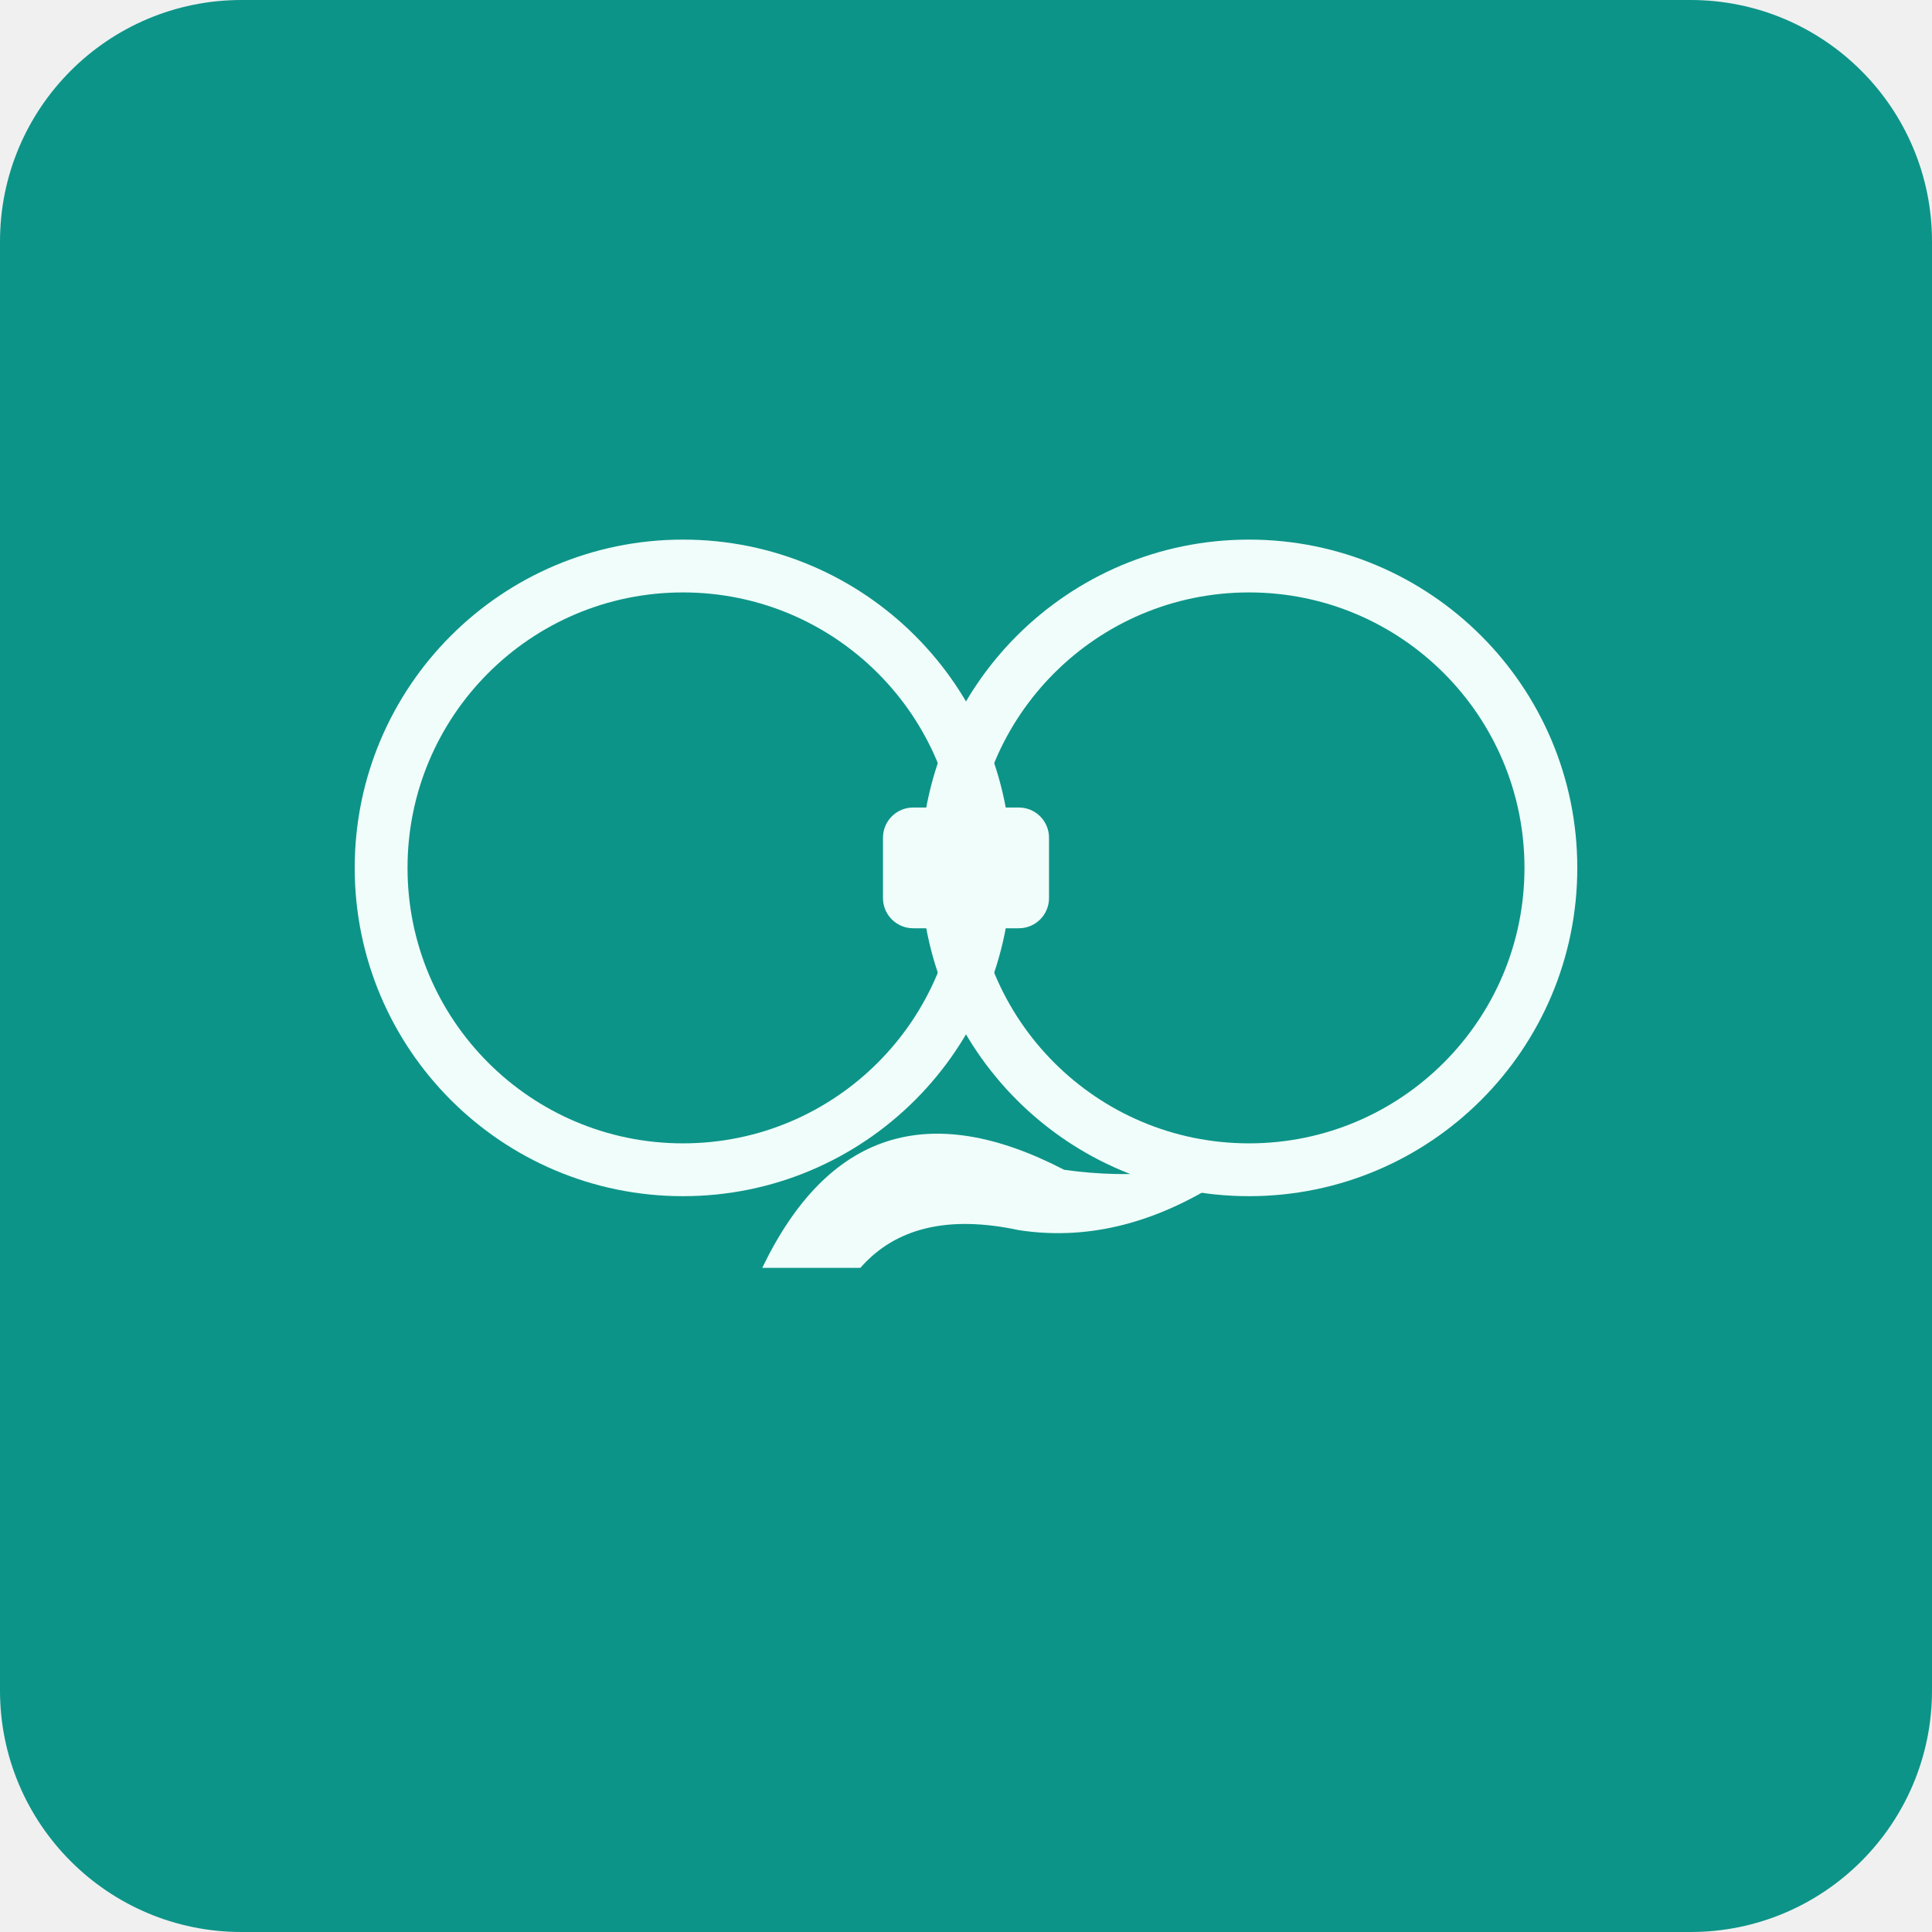
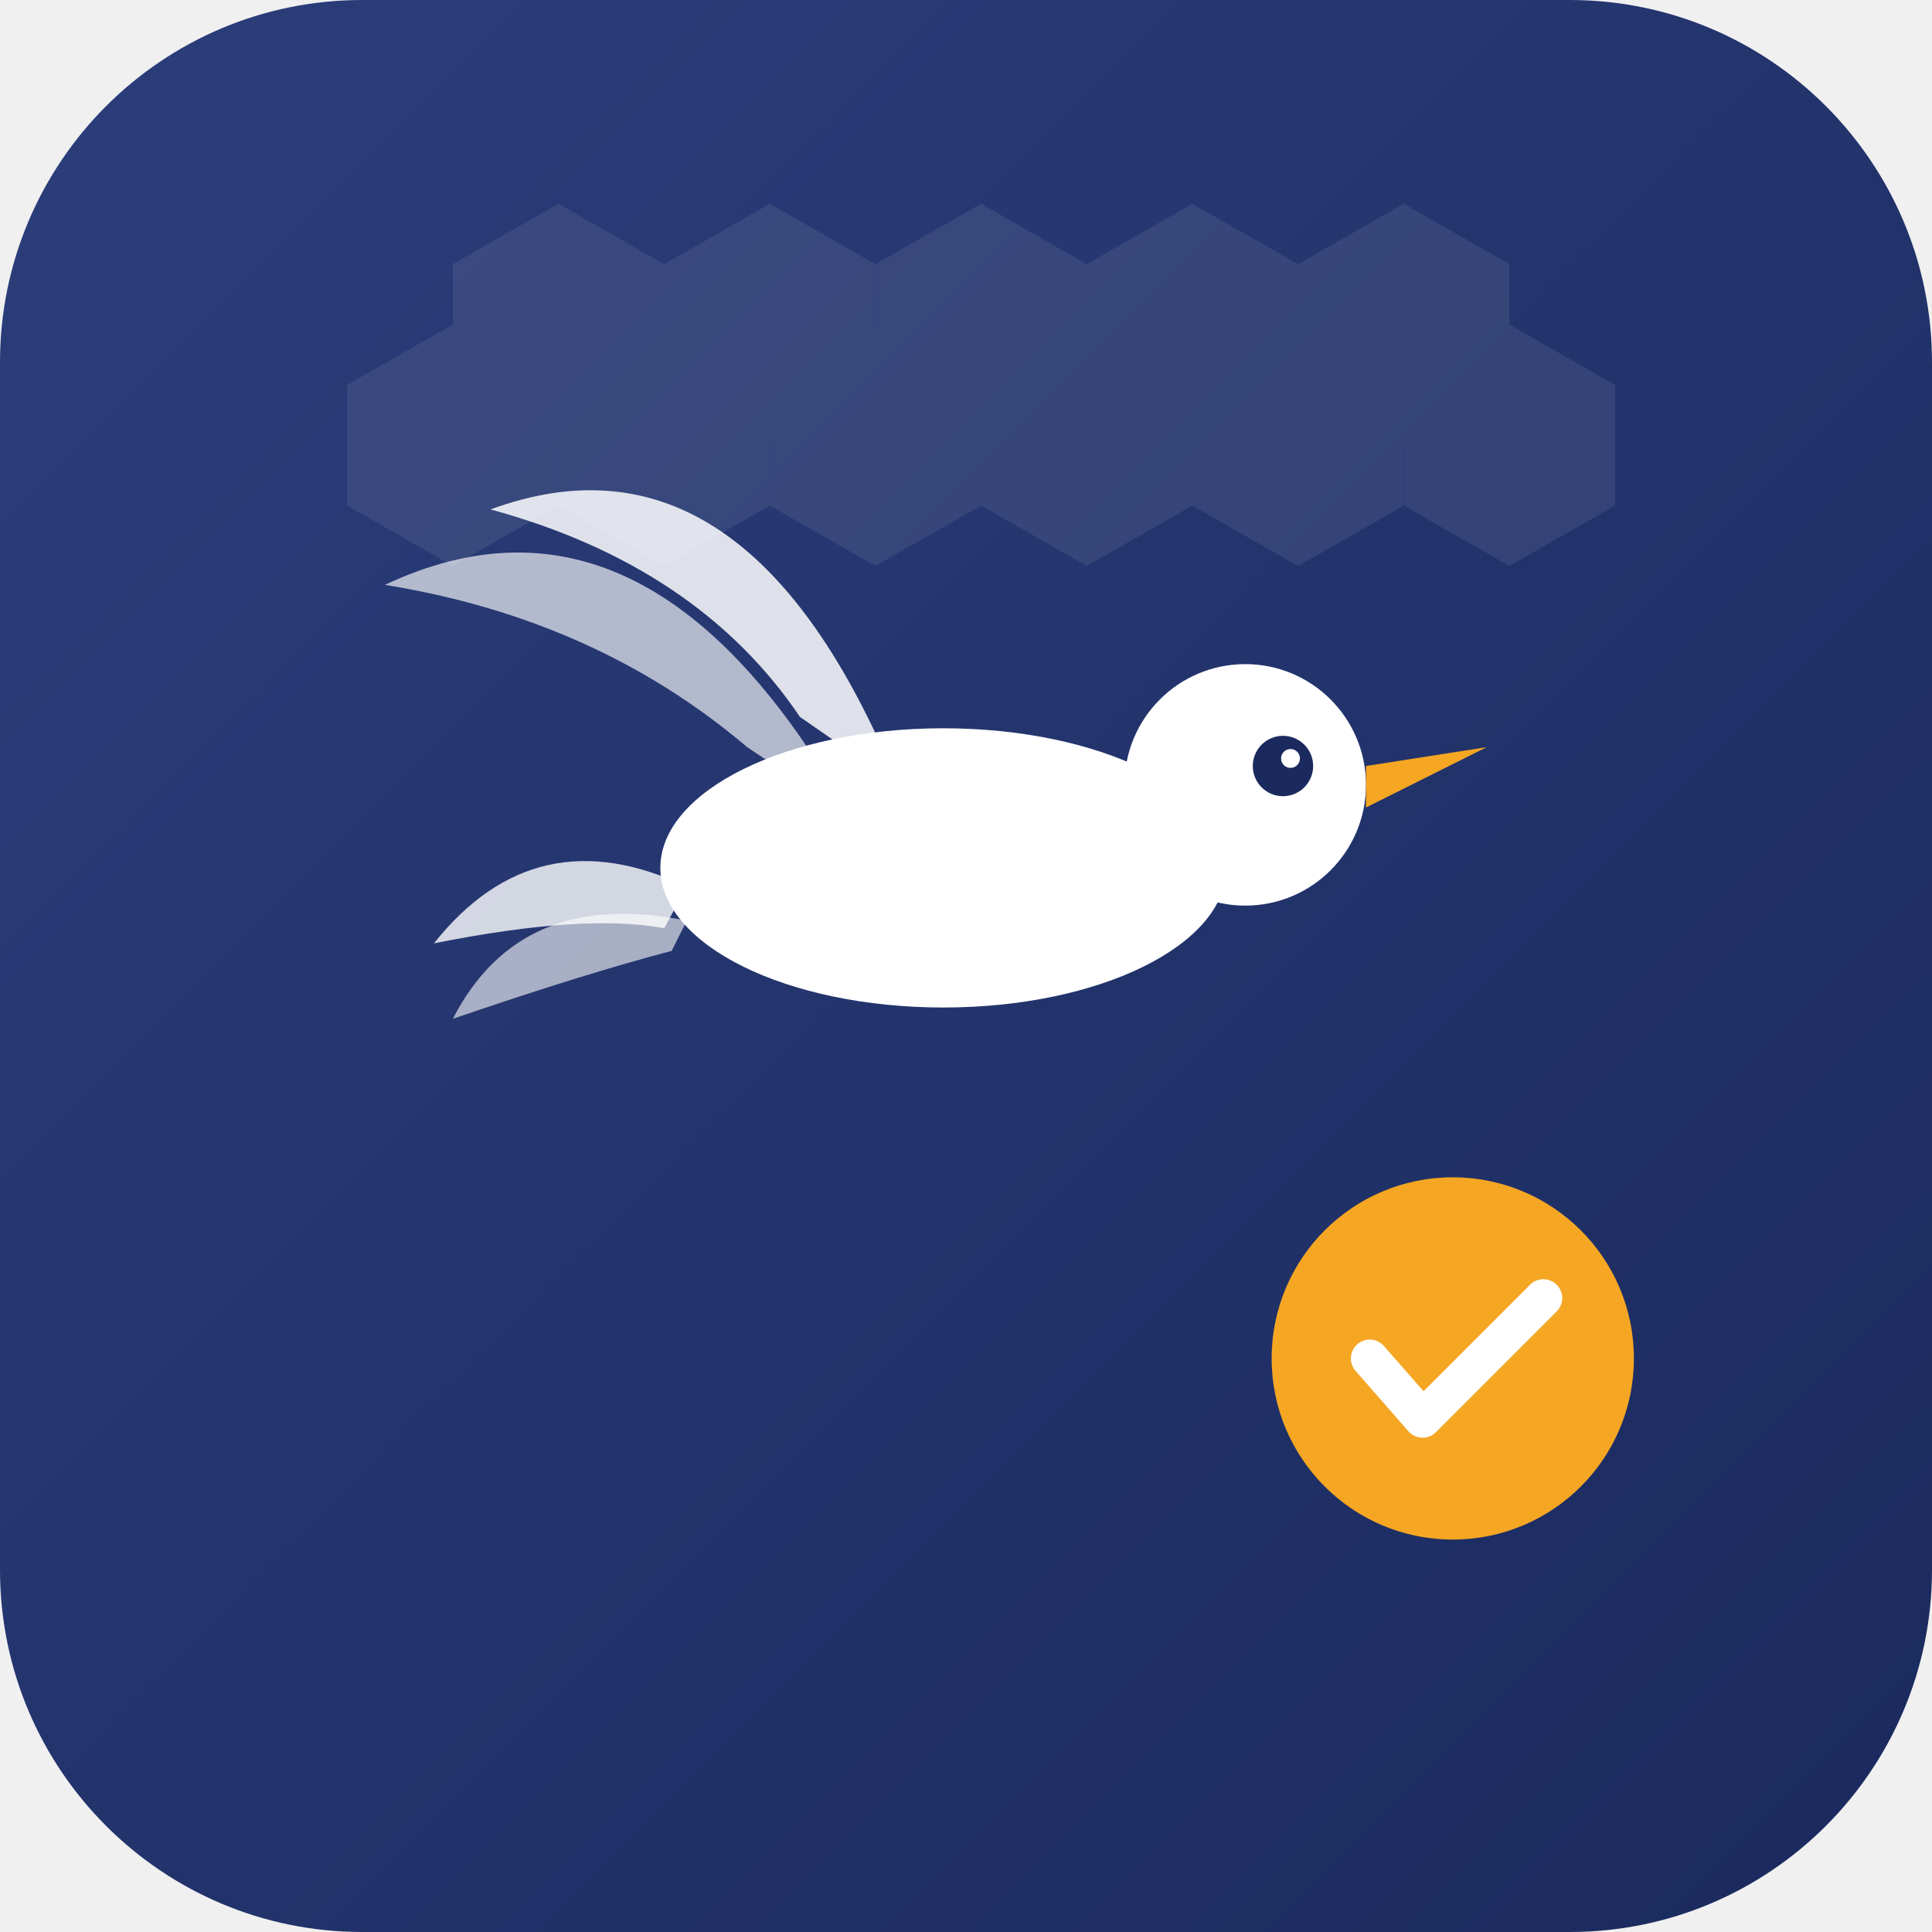
<svg xmlns="http://www.w3.org/2000/svg" viewBox="0 0 512 512" width="512" height="512">
-   <rect width="512" height="512" rx="64" fill="#0d9488" />
-   <g transform="translate(256,256)">
-     <circle cx="-75" cy="-26" r="80" fill="none" stroke="#f0fdfa" stroke-width="14" />
-     <circle cx="75" cy="-26" r="80" fill="none" stroke="#f0fdfa" stroke-width="14" />
-     <rect x="-22" y="-42" width="44" height="32" rx="8" fill="#f0fdfa" />
-     <path d="M-54 80 Q-28 26 26 54 Q54 58 80 48 L66 58 Q40 74 14 70 Q-14 64 -28 80 Z" fill="#f0fdfa" />
+   <defs>
+     <linearGradient id="bg" x1="0" y1="0" x2="1" y2="1">
+       <stop offset="0%" stop-color="#2C3E7B" />
+       <stop offset="100%" stop-color="#1a2a5e" />
+     </linearGradient>
+   </defs>
+   <rect width="512" height="512" rx="96" fill="url(#bg)" />
+   <g opacity="0.08" fill="white">
+     <polygon points="120,70 148,54 176,70 176,102 148,118 120,102" />
+     <polygon points="176,70 204,54 232,70 232,102 204,118 176,102" />
+     <polygon points="232,70 260,54 288,70 288,102 260,118 232,102" />
+     <polygon points="288,70 316,54 344,70 344,102 316,118 288,102" />
+     <polygon points="344,70 372,54 400,70 400,102 372,118 344,102" />
+     <polygon points="92,102 120,86 148,102 148,134 120,150 92,134" />
+     <polygon points="148,102 176,86 204,102 204,134 176,150 148,134" />
+     <polygon points="204,102 232,86 260,102 260,134 232,150 204,134" />
+     <polygon points="260,102 288,86 316,102 316,134 288,150 260,134" />
+     <polygon points="316,102 344,86 372,102 372,134 344,150 316,134" />
+     <polygon points="372,102 400,86 428,102 428,134 400,150 372,134" />
+   </g>
+   <g transform="translate(250, 230)">
+     <ellipse cx="0" cy="0" rx="75" ry="37" fill="white" />
+     <circle cx="80" cy="-22" r="32" fill="white" />
+     <polygon points="112,-27 144,-32 112,-16" fill="#F5A623" />
+     <circle cx="90" cy="-27" r="8" fill="#1a2a5e" />
+     <circle cx="92" cy="-29" r="2.5" fill="white" />
+     <path d="M-12,-22 Q-52,-120 -120,-95 Q-65,-80 -38,-40 Z" fill="rgba(255,255,255,0.85)" />
+     <path d="M-25,-14 Q-78,-108 -148,-75 Q-92,-66 -52,-32 Z" fill="rgba(255,255,255,0.65)" />
+     <path d="M-68,5 Q-108,-14 -135,20 Q-95,12 -74,16 Z" fill="rgba(255,255,255,0.8)" />
+     <path d="M-68,14 Q-112,5 -130,40 Q-95,28 -72,22 Z" fill="rgba(255,255,255,0.6)" />
+   </g>
+   <g transform="translate(385, 360)">
+     <circle cx="0" cy="0" r="48" fill="#F5A623" />
+     <polyline points="-22,0 -8,16 24,-16" fill="none" stroke="white" stroke-width="10" stroke-linecap="round" stroke-linejoin="round" />
  </g>
</svg>
